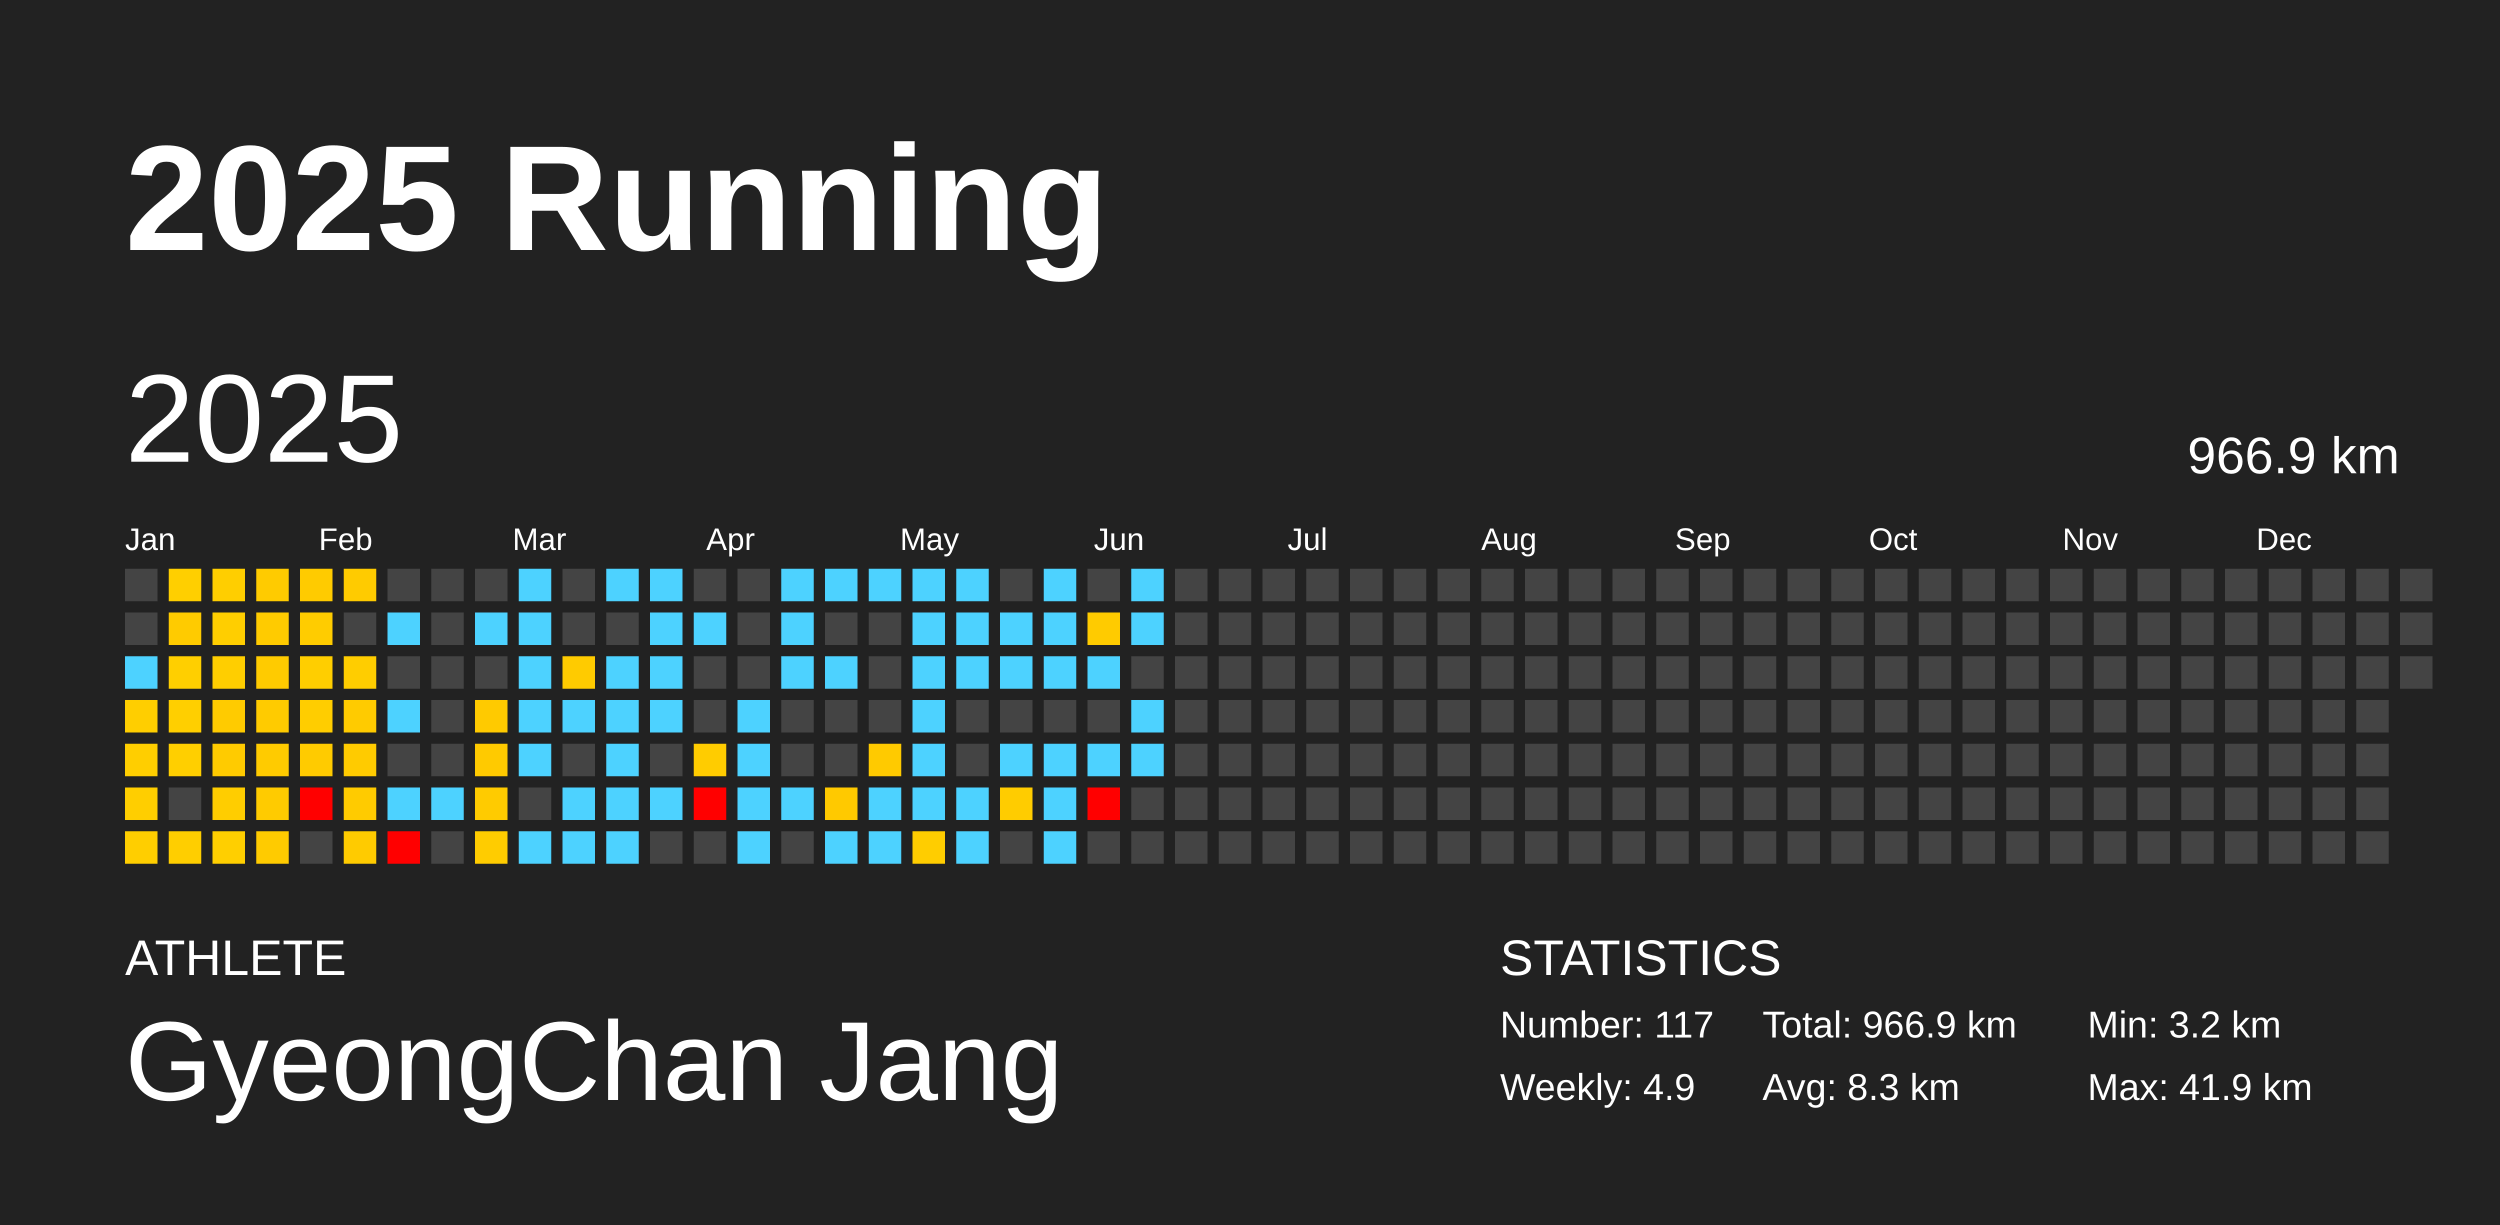
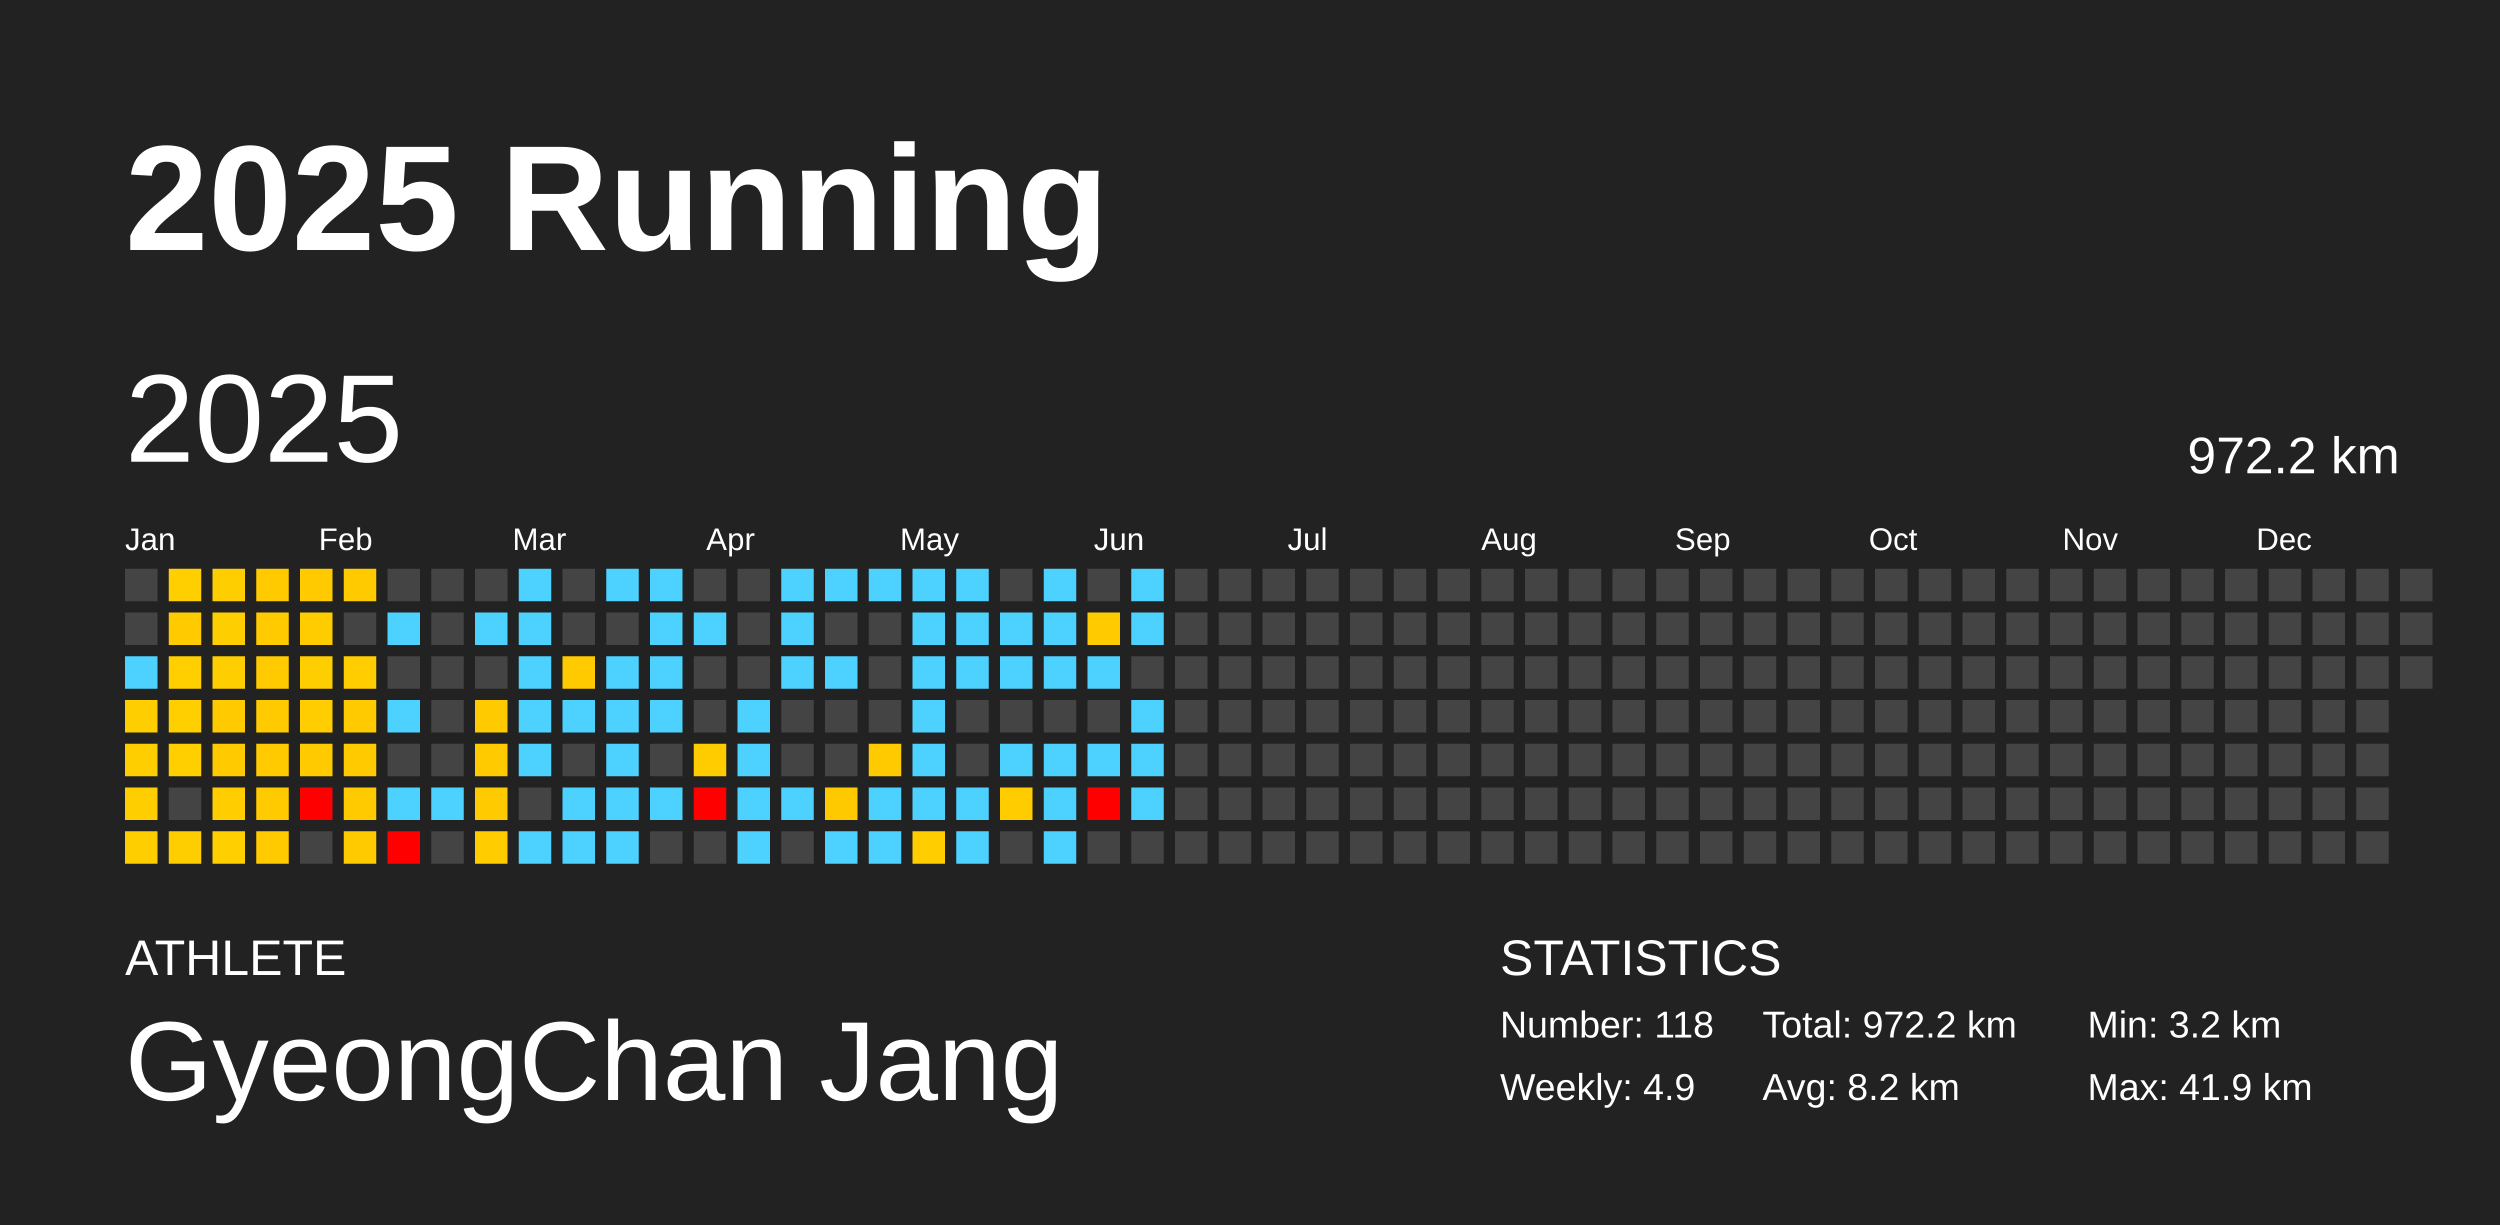
<svg xmlns="http://www.w3.org/2000/svg" baseProfile="full" height="98mm" version="1.1" viewBox="0,0,200,98" width="200mm">
  <defs />
  <rect fill="#222222" height="98" width="200" x="0" y="0" />
  <text fill="#FFFFFF" style="font-size:12px; font-family:Arial; font-weight:bold;" x="10" y="20">2025 Running</text>
  <text fill="#FFFFFF" style="font-size:4px; font-family:Arial" x="10" y="78">ATHLETE</text>
  <text fill="#FFFFFF" style="font-size:9px; font-family:Arial" x="10" y="88">GyeongChan Jang</text>
  <text fill="#FFFFFF" style="font-size:4px; font-family:Arial" x="120" y="78">STATISTICS</text>
-   <text fill="#FFFFFF" style="font-size:3px; font-family:Arial" x="120" y="83">Number: 117</text>
+   <text fill="#FFFFFF" style="font-size:3px; font-family:Arial" x="120" y="83">Number: 118</text>
  <text fill="#FFFFFF" style="font-size:3px; font-family:Arial" x="120" y="88">Weekly: 4.9</text>
-   <text fill="#FFFFFF" style="font-size:3px; font-family:Arial" x="141" y="83">Total: 966.9 km</text>
-   <text fill="#FFFFFF" style="font-size:3px; font-family:Arial" x="141" y="88">Avg: 8.3 km</text>
+   <text fill="#FFFFFF" style="font-size:3px; font-family:Arial" x="141" y="83">Total: 972.2 km</text>
+   <text fill="#FFFFFF" style="font-size:3px; font-family:Arial" x="141" y="88">Avg: 8.2 km</text>
  <text fill="#FFFFFF" style="font-size:3px; font-family:Arial" x="167" y="83">Min: 3.2 km</text>
  <text fill="#FFFFFF" style="font-size:3px; font-family:Arial" x="167" y="88">Max: 41.9 km</text>
  <text dominant-baseline="hanging" fill="#FFFFFF" style="font-size:10.0px; font-family:Arial;" x="10" y="30">2025</text>
-   <text dominant-baseline="hanging" fill="#FFFFFF" style="font-size:4.125px; font-family:Arial;" x="175" y="35">966.9 km</text>
+   <text dominant-baseline="hanging" fill="#FFFFFF" style="font-size:4.125px; font-family:Arial;" x="175" y="35">972.2 km</text>
  <text fill="#FFFFFF" style="font-size:2.5px; font-family:Arial" x="10.0" y="44">Jan</text>
  <text fill="#FFFFFF" style="font-size:2.5px; font-family:Arial" x="25.5" y="44">Feb</text>
  <text fill="#FFFFFF" style="font-size:2.5px; font-family:Arial" x="41.0" y="44">Mar</text>
  <text fill="#FFFFFF" style="font-size:2.5px; font-family:Arial" x="56.5" y="44">Apr</text>
  <text fill="#FFFFFF" style="font-size:2.5px; font-family:Arial" x="72.0" y="44">May</text>
  <text fill="#FFFFFF" style="font-size:2.5px; font-family:Arial" x="87.5" y="44">Jun</text>
  <text fill="#FFFFFF" style="font-size:2.5px; font-family:Arial" x="103.0" y="44">Jul</text>
  <text fill="#FFFFFF" style="font-size:2.5px; font-family:Arial" x="118.5" y="44">Aug</text>
  <text fill="#FFFFFF" style="font-size:2.5px; font-family:Arial" x="134.0" y="44">Sep</text>
  <text fill="#FFFFFF" style="font-size:2.5px; font-family:Arial" x="149.5" y="44">Oct</text>
  <text fill="#FFFFFF" style="font-size:2.5px; font-family:Arial" x="165.0" y="44">Nov</text>
  <text fill="#FFFFFF" style="font-size:2.5px; font-family:Arial" x="180.5" y="44">Dec</text>
  <rect fill="#444444" height="2.6" width="2.6" x="10.0" y="45.5" />
  <rect fill="#444444" height="2.6" width="2.6" x="10.0" y="49.0" />
  <rect fill="#4dd2ff" height="2.6" width="2.6" x="10.0" y="52.5" />
  <rect fill="#ffce00" height="2.6" width="2.6" x="10.0" y="56.0" />
  <rect fill="#ffce00" height="2.6" width="2.6" x="10.0" y="59.5" />
  <rect fill="#ffce00" height="2.6" width="2.6" x="10.0" y="63.0" />
  <rect fill="#ffce00" height="2.6" width="2.6" x="10.0" y="66.5" />
  <rect fill="#ffcf00" height="2.6" width="2.6" x="13.5" y="45.5" />
  <rect fill="#ffcb00" height="2.6" width="2.6" x="13.5" y="49.0" />
  <rect fill="#ffcf00" height="2.6" width="2.6" x="13.5" y="52.5" />
  <rect fill="#ffcf00" height="2.6" width="2.6" x="13.5" y="56.0" />
  <rect fill="#ffcf00" height="2.6" width="2.6" x="13.5" y="59.5" />
  <rect fill="#444444" height="2.6" width="2.6" x="13.5" y="63.0" />
  <rect fill="#ffce00" height="2.6" width="2.6" x="13.5" y="66.5" />
  <rect fill="#ffce00" height="2.6" width="2.6" x="17.0" y="45.5" />
  <rect fill="#ffce00" height="2.6" width="2.6" x="17.0" y="49.0" />
  <rect fill="#ffce00" height="2.6" width="2.6" x="17.0" y="52.5" />
  <rect fill="#ffcb00" height="2.6" width="2.6" x="17.0" y="56.0" />
  <rect fill="#ffcb00" height="2.6" width="2.6" x="17.0" y="59.5" />
  <rect fill="#ffcd00" height="2.6" width="2.6" x="17.0" y="63.0" />
  <rect fill="#ffcf00" height="2.6" width="2.6" x="17.0" y="66.5" />
  <rect fill="#ffcb00" height="2.6" width="2.6" x="20.5" y="45.5" />
  <rect fill="#ffcb00" height="2.6" width="2.6" x="20.5" y="49.0" />
  <rect fill="#ffcb00" height="2.6" width="2.6" x="20.5" y="52.5" />
  <rect fill="#ffcb00" height="2.6" width="2.6" x="20.5" y="56.0" />
  <rect fill="#ffcb00" height="2.6" width="2.6" x="20.5" y="59.5" />
  <rect fill="#ffcb00" height="2.6" width="2.6" x="20.5" y="63.0" />
  <rect fill="#ffcb00" height="2.6" width="2.6" x="20.5" y="66.5" />
  <rect fill="#ffcb00" height="2.6" width="2.6" x="24.0" y="45.5" />
  <rect fill="#ffcc00" height="2.6" width="2.6" x="24.0" y="49.0" />
  <rect fill="#ffce00" height="2.6" width="2.6" x="24.0" y="52.5" />
  <rect fill="#ffcd00" height="2.6" width="2.6" x="24.0" y="56.0" />
  <rect fill="#ffcb00" height="2.6" width="2.6" x="24.0" y="59.5" />
  <rect fill="red" height="2.6" width="2.6" x="24.0" y="63.0" />
  <rect fill="#444444" height="2.6" width="2.6" x="24.0" y="66.5" />
  <rect fill="#ffcb00" height="2.6" width="2.6" x="27.5" y="45.5" />
  <rect fill="#444444" height="2.6" width="2.6" x="27.5" y="49.0" />
  <rect fill="#ffcd00" height="2.6" width="2.6" x="27.5" y="52.5" />
  <rect fill="#ffcb00" height="2.6" width="2.6" x="27.5" y="56.0" />
  <rect fill="#ffcb00" height="2.6" width="2.6" x="27.5" y="59.5" />
  <rect fill="#ffcb00" height="2.6" width="2.6" x="27.5" y="63.0" />
  <rect fill="#ffcb00" height="2.6" width="2.6" x="27.5" y="66.5" />
  <rect fill="#444444" height="2.6" width="2.6" x="31.0" y="45.5" />
  <rect fill="#4dd2ff" height="2.6" width="2.6" x="31.0" y="49.0" />
  <rect fill="#444444" height="2.6" width="2.6" x="31.0" y="52.5" />
  <rect fill="#4dd2ff" height="2.6" width="2.6" x="31.0" y="56.0" />
  <rect fill="#444444" height="2.6" width="2.6" x="31.0" y="59.5" />
  <rect fill="#4dd2ff" height="2.6" width="2.6" x="31.0" y="63.0" />
  <rect fill="red" height="2.6" width="2.6" x="31.0" y="66.5" />
  <rect fill="#444444" height="2.6" width="2.6" x="34.5" y="45.5" />
  <rect fill="#444444" height="2.6" width="2.6" x="34.5" y="49.0" />
  <rect fill="#444444" height="2.6" width="2.6" x="34.5" y="52.5" />
  <rect fill="#444444" height="2.6" width="2.6" x="34.5" y="56.0" />
  <rect fill="#444444" height="2.6" width="2.6" x="34.5" y="59.5" />
  <rect fill="#4dd2ff" height="2.6" width="2.6" x="34.5" y="63.0" />
  <rect fill="#444444" height="2.6" width="2.6" x="34.5" y="66.5" />
  <rect fill="#444444" height="2.6" width="2.6" x="38.0" y="45.5" />
  <rect fill="#4dd2ff" height="2.6" width="2.6" x="38.0" y="49.0" />
  <rect fill="#444444" height="2.6" width="2.6" x="38.0" y="52.5" />
  <rect fill="#ffca00" height="2.6" width="2.6" x="38.0" y="56.0" />
  <rect fill="#ffca00" height="2.6" width="2.6" x="38.0" y="59.5" />
  <rect fill="#ffcb00" height="2.6" width="2.6" x="38.0" y="63.0" />
  <rect fill="#ffcc00" height="2.6" width="2.6" x="38.0" y="66.5" />
  <rect fill="#4dd2ff" height="2.6" width="2.6" x="41.5" y="45.5" />
  <rect fill="#4dd2ff" height="2.6" width="2.6" x="41.5" y="49.0" />
  <rect fill="#4dd2ff" height="2.6" width="2.6" x="41.5" y="52.5" />
  <rect fill="#4dd2ff" height="2.6" width="2.6" x="41.5" y="56.0" />
  <rect fill="#4dd2ff" height="2.6" width="2.6" x="41.5" y="59.5" />
  <rect fill="#444444" height="2.6" width="2.6" x="41.5" y="63.0" />
  <rect fill="#4dd2ff" height="2.6" width="2.6" x="41.5" y="66.5" />
  <rect fill="#444444" height="2.6" width="2.6" x="45.0" y="45.5" />
  <rect fill="#444444" height="2.6" width="2.6" x="45.0" y="49.0" />
  <rect fill="#ffcb00" height="2.6" width="2.6" x="45.0" y="52.5" />
  <rect fill="#4dd2ff" height="2.6" width="2.6" x="45.0" y="56.0" />
  <rect fill="#444444" height="2.6" width="2.6" x="45.0" y="59.5" />
  <rect fill="#4dd2ff" height="2.6" width="2.6" x="45.0" y="63.0" />
  <rect fill="#4dd2ff" height="2.6" width="2.6" x="45.0" y="66.5" />
  <rect fill="#4dd2ff" height="2.6" width="2.6" x="48.5" y="45.5" />
  <rect fill="#444444" height="2.6" width="2.6" x="48.5" y="49.0" />
  <rect fill="#4dd2ff" height="2.6" width="2.6" x="48.5" y="52.5" />
  <rect fill="#4dd2ff" height="2.6" width="2.6" x="48.5" y="56.0" />
  <rect fill="#4dd2ff" height="2.6" width="2.6" x="48.5" y="59.5" />
  <rect fill="#4dd2ff" height="2.6" width="2.6" x="48.5" y="63.0" />
  <rect fill="#4dd2ff" height="2.6" width="2.6" x="48.5" y="66.5" />
  <rect fill="#4dd2ff" height="2.6" width="2.6" x="52.0" y="45.5" />
  <rect fill="#4dd2ff" height="2.6" width="2.6" x="52.0" y="49.0" />
  <rect fill="#4dd2ff" height="2.6" width="2.6" x="52.0" y="52.5" />
  <rect fill="#4dd2ff" height="2.6" width="2.6" x="52.0" y="56.0" />
  <rect fill="#444444" height="2.6" width="2.6" x="52.0" y="59.5" />
  <rect fill="#4dd2ff" height="2.6" width="2.6" x="52.0" y="63.0" />
  <rect fill="#444444" height="2.6" width="2.6" x="52.0" y="66.5" />
  <rect fill="#444444" height="2.6" width="2.6" x="55.5" y="45.5" />
  <rect fill="#4dd2ff" height="2.6" width="2.6" x="55.5" y="49.0" />
  <rect fill="#444444" height="2.6" width="2.6" x="55.5" y="52.5" />
  <rect fill="#444444" height="2.6" width="2.6" x="55.5" y="56.0" />
  <rect fill="#ffcc00" height="2.6" width="2.6" x="55.5" y="59.5" />
  <rect fill="red" height="2.6" width="2.6" x="55.5" y="63.0" />
  <rect fill="#444444" height="2.6" width="2.6" x="55.5" y="66.5" />
  <rect fill="#444444" height="2.6" width="2.6" x="59.0" y="45.5" />
  <rect fill="#444444" height="2.6" width="2.6" x="59.0" y="49.0" />
  <rect fill="#444444" height="2.6" width="2.6" x="59.0" y="52.5" />
  <rect fill="#4dd2ff" height="2.6" width="2.6" x="59.0" y="56.0" />
  <rect fill="#4dd2ff" height="2.6" width="2.6" x="59.0" y="59.5" />
  <rect fill="#4dd2ff" height="2.6" width="2.6" x="59.0" y="63.0" />
  <rect fill="#4dd2ff" height="2.6" width="2.6" x="59.0" y="66.5" />
  <rect fill="#4dd2ff" height="2.6" width="2.6" x="62.5" y="45.5" />
  <rect fill="#4dd2ff" height="2.6" width="2.6" x="62.5" y="49.0" />
  <rect fill="#4dd2ff" height="2.6" width="2.6" x="62.5" y="52.5" />
  <rect fill="#444444" height="2.6" width="2.6" x="62.5" y="56.0" />
  <rect fill="#444444" height="2.6" width="2.6" x="62.5" y="59.5" />
  <rect fill="#4dd2ff" height="2.6" width="2.6" x="62.5" y="63.0" />
  <rect fill="#444444" height="2.6" width="2.6" x="62.5" y="66.5" />
  <rect fill="#4dd2ff" height="2.6" width="2.6" x="66.0" y="45.5" />
  <rect fill="#444444" height="2.6" width="2.6" x="66.0" y="49.0" />
  <rect fill="#4dd2ff" height="2.6" width="2.6" x="66.0" y="52.5" />
  <rect fill="#444444" height="2.6" width="2.6" x="66.0" y="56.0" />
  <rect fill="#444444" height="2.6" width="2.6" x="66.0" y="59.5" />
  <rect fill="#ffc900" height="2.6" width="2.6" x="66.0" y="63.0" />
  <rect fill="#4dd2ff" height="2.6" width="2.6" x="66.0" y="66.5" />
  <rect fill="#4dd2ff" height="2.6" width="2.6" x="69.5" y="45.5" />
  <rect fill="#444444" height="2.6" width="2.6" x="69.5" y="49.0" />
  <rect fill="#444444" height="2.6" width="2.6" x="69.5" y="52.5" />
  <rect fill="#444444" height="2.6" width="2.6" x="69.5" y="56.0" />
  <rect fill="#ffca00" height="2.6" width="2.6" x="69.5" y="59.5" />
  <rect fill="#4dd2ff" height="2.6" width="2.6" x="69.5" y="63.0" />
  <rect fill="#4dd2ff" height="2.6" width="2.6" x="69.5" y="66.5" />
  <rect fill="#4dd2ff" height="2.6" width="2.6" x="73.0" y="45.5" />
  <rect fill="#4dd2ff" height="2.6" width="2.6" x="73.0" y="49.0" />
  <rect fill="#4dd2ff" height="2.6" width="2.6" x="73.0" y="52.5" />
  <rect fill="#4dd2ff" height="2.6" width="2.6" x="73.0" y="56.0" />
  <rect fill="#4dd2ff" height="2.6" width="2.6" x="73.0" y="59.5" />
  <rect fill="#4dd2ff" height="2.6" width="2.6" x="73.0" y="63.0" />
  <rect fill="#ffcd00" height="2.6" width="2.6" x="73.0" y="66.5" />
  <rect fill="#4dd2ff" height="2.6" width="2.6" x="76.5" y="45.5" />
  <rect fill="#4dd2ff" height="2.6" width="2.6" x="76.5" y="49.0" />
  <rect fill="#4dd2ff" height="2.6" width="2.6" x="76.5" y="52.5" />
  <rect fill="#444444" height="2.6" width="2.6" x="76.5" y="56.0" />
  <rect fill="#444444" height="2.6" width="2.6" x="76.5" y="59.5" />
  <rect fill="#4dd2ff" height="2.6" width="2.6" x="76.5" y="63.0" />
  <rect fill="#4dd2ff" height="2.6" width="2.6" x="76.5" y="66.5" />
  <rect fill="#444444" height="2.6" width="2.6" x="80.0" y="45.5" />
  <rect fill="#4dd2ff" height="2.6" width="2.6" x="80.0" y="49.0" />
  <rect fill="#4dd2ff" height="2.6" width="2.6" x="80.0" y="52.5" />
  <rect fill="#444444" height="2.6" width="2.6" x="80.0" y="56.0" />
  <rect fill="#4dd2ff" height="2.6" width="2.6" x="80.0" y="59.5" />
  <rect fill="#ffcc00" height="2.6" width="2.6" x="80.0" y="63.0" />
  <rect fill="#444444" height="2.6" width="2.6" x="80.0" y="66.5" />
  <rect fill="#4dd2ff" height="2.6" width="2.6" x="83.5" y="45.5" />
  <rect fill="#4dd2ff" height="2.6" width="2.6" x="83.5" y="49.0" />
  <rect fill="#4dd2ff" height="2.6" width="2.6" x="83.5" y="52.5" />
  <rect fill="#444444" height="2.6" width="2.6" x="83.5" y="56.0" />
  <rect fill="#4dd2ff" height="2.6" width="2.6" x="83.5" y="59.5" />
  <rect fill="#4dd2ff" height="2.6" width="2.6" x="83.5" y="63.0" />
  <rect fill="#4dd2ff" height="2.6" width="2.6" x="83.5" y="66.5" />
  <rect fill="#444444" height="2.6" width="2.6" x="87.0" y="45.5" />
  <rect fill="#ffcb00" height="2.6" width="2.6" x="87.0" y="49.0" />
  <rect fill="#4dd2ff" height="2.6" width="2.6" x="87.0" y="52.5" />
  <rect fill="#444444" height="2.6" width="2.6" x="87.0" y="56.0" />
  <rect fill="#4dd2ff" height="2.6" width="2.6" x="87.0" y="59.5" />
  <rect fill="red" height="2.6" width="2.6" x="87.0" y="63.0" />
  <rect fill="#444444" height="2.6" width="2.6" x="87.0" y="66.5" />
  <rect fill="#4dd2ff" height="2.6" width="2.6" x="90.5" y="45.5" />
  <rect fill="#4dd2ff" height="2.6" width="2.6" x="90.5" y="49.0" />
  <rect fill="#444444" height="2.6" width="2.6" x="90.5" y="52.5" />
  <rect fill="#4dd2ff" height="2.6" width="2.6" x="90.5" y="56.0" />
  <rect fill="#4dd2ff" height="2.6" width="2.6" x="90.5" y="59.5" />
-   <rect fill="#444444" height="2.6" width="2.6" x="90.5" y="63.0" />
+   <rect fill="#4dd2ff" height="2.6" width="2.6" x="90.5" y="63.0" />
  <rect fill="#444444" height="2.6" width="2.6" x="90.5" y="66.5" />
  <rect fill="#444444" height="2.6" width="2.6" x="94.0" y="45.5" />
  <rect fill="#444444" height="2.6" width="2.6" x="94.0" y="49.0" />
  <rect fill="#444444" height="2.6" width="2.6" x="94.0" y="52.5" />
  <rect fill="#444444" height="2.6" width="2.6" x="94.0" y="56.0" />
  <rect fill="#444444" height="2.6" width="2.6" x="94.0" y="59.5" />
  <rect fill="#444444" height="2.6" width="2.6" x="94.0" y="63.0" />
  <rect fill="#444444" height="2.6" width="2.6" x="94.0" y="66.5" />
  <rect fill="#444444" height="2.6" width="2.6" x="97.5" y="45.5" />
  <rect fill="#444444" height="2.6" width="2.6" x="97.5" y="49.0" />
  <rect fill="#444444" height="2.6" width="2.6" x="97.5" y="52.5" />
  <rect fill="#444444" height="2.6" width="2.6" x="97.5" y="56.0" />
  <rect fill="#444444" height="2.6" width="2.6" x="97.5" y="59.5" />
  <rect fill="#444444" height="2.6" width="2.6" x="97.5" y="63.0" />
  <rect fill="#444444" height="2.6" width="2.6" x="97.5" y="66.5" />
  <rect fill="#444444" height="2.6" width="2.6" x="101.0" y="45.5" />
  <rect fill="#444444" height="2.6" width="2.6" x="101.0" y="49.0" />
  <rect fill="#444444" height="2.6" width="2.6" x="101.0" y="52.5" />
  <rect fill="#444444" height="2.6" width="2.6" x="101.0" y="56.0" />
  <rect fill="#444444" height="2.6" width="2.6" x="101.0" y="59.5" />
  <rect fill="#444444" height="2.6" width="2.6" x="101.0" y="63.0" />
  <rect fill="#444444" height="2.6" width="2.6" x="101.0" y="66.5" />
  <rect fill="#444444" height="2.6" width="2.6" x="104.5" y="45.5" />
  <rect fill="#444444" height="2.6" width="2.6" x="104.5" y="49.0" />
  <rect fill="#444444" height="2.6" width="2.6" x="104.5" y="52.5" />
  <rect fill="#444444" height="2.6" width="2.6" x="104.5" y="56.0" />
  <rect fill="#444444" height="2.6" width="2.6" x="104.5" y="59.5" />
  <rect fill="#444444" height="2.6" width="2.6" x="104.5" y="63.0" />
  <rect fill="#444444" height="2.6" width="2.6" x="104.5" y="66.5" />
  <rect fill="#444444" height="2.6" width="2.6" x="108.0" y="45.5" />
  <rect fill="#444444" height="2.6" width="2.6" x="108.0" y="49.0" />
  <rect fill="#444444" height="2.6" width="2.6" x="108.0" y="52.5" />
  <rect fill="#444444" height="2.6" width="2.6" x="108.0" y="56.0" />
  <rect fill="#444444" height="2.6" width="2.6" x="108.0" y="59.5" />
  <rect fill="#444444" height="2.6" width="2.6" x="108.0" y="63.0" />
  <rect fill="#444444" height="2.6" width="2.6" x="108.0" y="66.5" />
  <rect fill="#444444" height="2.6" width="2.6" x="111.5" y="45.5" />
  <rect fill="#444444" height="2.6" width="2.6" x="111.5" y="49.0" />
  <rect fill="#444444" height="2.6" width="2.6" x="111.5" y="52.5" />
  <rect fill="#444444" height="2.6" width="2.6" x="111.5" y="56.0" />
  <rect fill="#444444" height="2.6" width="2.6" x="111.5" y="59.5" />
  <rect fill="#444444" height="2.6" width="2.6" x="111.5" y="63.0" />
  <rect fill="#444444" height="2.6" width="2.6" x="111.5" y="66.5" />
  <rect fill="#444444" height="2.6" width="2.6" x="115.0" y="45.5" />
  <rect fill="#444444" height="2.6" width="2.6" x="115.0" y="49.0" />
  <rect fill="#444444" height="2.6" width="2.6" x="115.0" y="52.5" />
  <rect fill="#444444" height="2.6" width="2.6" x="115.0" y="56.0" />
  <rect fill="#444444" height="2.6" width="2.6" x="115.0" y="59.5" />
  <rect fill="#444444" height="2.6" width="2.6" x="115.0" y="63.0" />
  <rect fill="#444444" height="2.6" width="2.6" x="115.0" y="66.5" />
  <rect fill="#444444" height="2.6" width="2.6" x="118.5" y="45.5" />
  <rect fill="#444444" height="2.6" width="2.6" x="118.5" y="49.0" />
  <rect fill="#444444" height="2.6" width="2.6" x="118.5" y="52.5" />
  <rect fill="#444444" height="2.6" width="2.6" x="118.5" y="56.0" />
  <rect fill="#444444" height="2.6" width="2.6" x="118.5" y="59.5" />
  <rect fill="#444444" height="2.6" width="2.6" x="118.5" y="63.0" />
  <rect fill="#444444" height="2.6" width="2.6" x="118.5" y="66.5" />
  <rect fill="#444444" height="2.6" width="2.6" x="122.0" y="45.5" />
  <rect fill="#444444" height="2.6" width="2.6" x="122.0" y="49.0" />
  <rect fill="#444444" height="2.6" width="2.6" x="122.0" y="52.5" />
  <rect fill="#444444" height="2.6" width="2.6" x="122.0" y="56.0" />
  <rect fill="#444444" height="2.6" width="2.6" x="122.0" y="59.5" />
  <rect fill="#444444" height="2.6" width="2.6" x="122.0" y="63.0" />
  <rect fill="#444444" height="2.6" width="2.6" x="122.0" y="66.5" />
  <rect fill="#444444" height="2.6" width="2.6" x="125.5" y="45.5" />
  <rect fill="#444444" height="2.6" width="2.6" x="125.5" y="49.0" />
  <rect fill="#444444" height="2.6" width="2.6" x="125.5" y="52.5" />
  <rect fill="#444444" height="2.6" width="2.6" x="125.5" y="56.0" />
  <rect fill="#444444" height="2.6" width="2.6" x="125.5" y="59.5" />
  <rect fill="#444444" height="2.6" width="2.6" x="125.5" y="63.0" />
  <rect fill="#444444" height="2.6" width="2.6" x="125.5" y="66.5" />
  <rect fill="#444444" height="2.6" width="2.6" x="129.0" y="45.5" />
  <rect fill="#444444" height="2.6" width="2.6" x="129.0" y="49.0" />
  <rect fill="#444444" height="2.6" width="2.6" x="129.0" y="52.5" />
  <rect fill="#444444" height="2.6" width="2.6" x="129.0" y="56.0" />
  <rect fill="#444444" height="2.6" width="2.6" x="129.0" y="59.5" />
  <rect fill="#444444" height="2.6" width="2.6" x="129.0" y="63.0" />
  <rect fill="#444444" height="2.6" width="2.6" x="129.0" y="66.5" />
  <rect fill="#444444" height="2.6" width="2.6" x="132.5" y="45.5" />
  <rect fill="#444444" height="2.6" width="2.6" x="132.5" y="49.0" />
  <rect fill="#444444" height="2.6" width="2.6" x="132.5" y="52.5" />
  <rect fill="#444444" height="2.6" width="2.6" x="132.5" y="56.0" />
  <rect fill="#444444" height="2.6" width="2.6" x="132.5" y="59.5" />
  <rect fill="#444444" height="2.6" width="2.6" x="132.5" y="63.0" />
  <rect fill="#444444" height="2.6" width="2.6" x="132.5" y="66.5" />
  <rect fill="#444444" height="2.6" width="2.6" x="136.0" y="45.5" />
  <rect fill="#444444" height="2.6" width="2.6" x="136.0" y="49.0" />
  <rect fill="#444444" height="2.6" width="2.6" x="136.0" y="52.5" />
  <rect fill="#444444" height="2.6" width="2.6" x="136.0" y="56.0" />
  <rect fill="#444444" height="2.6" width="2.6" x="136.0" y="59.5" />
  <rect fill="#444444" height="2.6" width="2.6" x="136.0" y="63.0" />
  <rect fill="#444444" height="2.6" width="2.6" x="136.0" y="66.5" />
  <rect fill="#444444" height="2.6" width="2.6" x="139.5" y="45.5" />
  <rect fill="#444444" height="2.6" width="2.6" x="139.5" y="49.0" />
  <rect fill="#444444" height="2.6" width="2.6" x="139.5" y="52.5" />
  <rect fill="#444444" height="2.6" width="2.6" x="139.5" y="56.0" />
  <rect fill="#444444" height="2.6" width="2.6" x="139.5" y="59.5" />
  <rect fill="#444444" height="2.6" width="2.6" x="139.5" y="63.0" />
  <rect fill="#444444" height="2.6" width="2.6" x="139.5" y="66.5" />
  <rect fill="#444444" height="2.6" width="2.6" x="143.0" y="45.5" />
  <rect fill="#444444" height="2.6" width="2.6" x="143.0" y="49.0" />
  <rect fill="#444444" height="2.6" width="2.6" x="143.0" y="52.5" />
  <rect fill="#444444" height="2.6" width="2.6" x="143.0" y="56.0" />
  <rect fill="#444444" height="2.6" width="2.6" x="143.0" y="59.5" />
  <rect fill="#444444" height="2.6" width="2.6" x="143.0" y="63.0" />
  <rect fill="#444444" height="2.6" width="2.6" x="143.0" y="66.5" />
  <rect fill="#444444" height="2.6" width="2.6" x="146.5" y="45.5" />
  <rect fill="#444444" height="2.6" width="2.6" x="146.5" y="49.0" />
  <rect fill="#444444" height="2.6" width="2.6" x="146.5" y="52.5" />
  <rect fill="#444444" height="2.6" width="2.6" x="146.5" y="56.0" />
  <rect fill="#444444" height="2.6" width="2.6" x="146.5" y="59.5" />
  <rect fill="#444444" height="2.6" width="2.6" x="146.5" y="63.0" />
  <rect fill="#444444" height="2.6" width="2.6" x="146.5" y="66.5" />
  <rect fill="#444444" height="2.6" width="2.6" x="150.0" y="45.5" />
  <rect fill="#444444" height="2.6" width="2.6" x="150.0" y="49.0" />
  <rect fill="#444444" height="2.6" width="2.6" x="150.0" y="52.5" />
  <rect fill="#444444" height="2.6" width="2.6" x="150.0" y="56.0" />
  <rect fill="#444444" height="2.6" width="2.6" x="150.0" y="59.5" />
  <rect fill="#444444" height="2.6" width="2.6" x="150.0" y="63.0" />
  <rect fill="#444444" height="2.6" width="2.6" x="150.0" y="66.5" />
  <rect fill="#444444" height="2.6" width="2.6" x="153.5" y="45.5" />
  <rect fill="#444444" height="2.6" width="2.6" x="153.5" y="49.0" />
  <rect fill="#444444" height="2.6" width="2.6" x="153.5" y="52.5" />
  <rect fill="#444444" height="2.6" width="2.6" x="153.5" y="56.0" />
  <rect fill="#444444" height="2.6" width="2.6" x="153.5" y="59.5" />
  <rect fill="#444444" height="2.6" width="2.6" x="153.5" y="63.0" />
  <rect fill="#444444" height="2.6" width="2.6" x="153.5" y="66.5" />
  <rect fill="#444444" height="2.6" width="2.6" x="157.0" y="45.5" />
  <rect fill="#444444" height="2.6" width="2.6" x="157.0" y="49.0" />
  <rect fill="#444444" height="2.6" width="2.6" x="157.0" y="52.5" />
  <rect fill="#444444" height="2.6" width="2.6" x="157.0" y="56.0" />
  <rect fill="#444444" height="2.6" width="2.6" x="157.0" y="59.5" />
  <rect fill="#444444" height="2.6" width="2.6" x="157.0" y="63.0" />
  <rect fill="#444444" height="2.6" width="2.6" x="157.0" y="66.5" />
  <rect fill="#444444" height="2.6" width="2.6" x="160.5" y="45.5" />
  <rect fill="#444444" height="2.6" width="2.6" x="160.5" y="49.0" />
  <rect fill="#444444" height="2.6" width="2.6" x="160.5" y="52.5" />
  <rect fill="#444444" height="2.6" width="2.6" x="160.5" y="56.0" />
  <rect fill="#444444" height="2.6" width="2.6" x="160.5" y="59.5" />
  <rect fill="#444444" height="2.6" width="2.6" x="160.5" y="63.0" />
  <rect fill="#444444" height="2.6" width="2.6" x="160.5" y="66.5" />
  <rect fill="#444444" height="2.6" width="2.6" x="164.0" y="45.5" />
  <rect fill="#444444" height="2.6" width="2.6" x="164.0" y="49.0" />
  <rect fill="#444444" height="2.6" width="2.6" x="164.0" y="52.5" />
  <rect fill="#444444" height="2.6" width="2.6" x="164.0" y="56.0" />
  <rect fill="#444444" height="2.6" width="2.6" x="164.0" y="59.5" />
  <rect fill="#444444" height="2.6" width="2.6" x="164.0" y="63.0" />
  <rect fill="#444444" height="2.6" width="2.6" x="164.0" y="66.5" />
  <rect fill="#444444" height="2.6" width="2.6" x="167.5" y="45.5" />
  <rect fill="#444444" height="2.6" width="2.6" x="167.5" y="49.0" />
  <rect fill="#444444" height="2.6" width="2.6" x="167.5" y="52.5" />
  <rect fill="#444444" height="2.6" width="2.6" x="167.5" y="56.0" />
  <rect fill="#444444" height="2.6" width="2.6" x="167.5" y="59.5" />
  <rect fill="#444444" height="2.6" width="2.6" x="167.5" y="63.0" />
  <rect fill="#444444" height="2.6" width="2.6" x="167.5" y="66.5" />
  <rect fill="#444444" height="2.6" width="2.6" x="171.0" y="45.5" />
  <rect fill="#444444" height="2.6" width="2.6" x="171.0" y="49.0" />
  <rect fill="#444444" height="2.6" width="2.6" x="171.0" y="52.5" />
  <rect fill="#444444" height="2.6" width="2.6" x="171.0" y="56.0" />
  <rect fill="#444444" height="2.6" width="2.6" x="171.0" y="59.5" />
  <rect fill="#444444" height="2.6" width="2.6" x="171.0" y="63.0" />
  <rect fill="#444444" height="2.6" width="2.6" x="171.0" y="66.5" />
  <rect fill="#444444" height="2.6" width="2.6" x="174.5" y="45.5" />
  <rect fill="#444444" height="2.6" width="2.6" x="174.5" y="49.0" />
  <rect fill="#444444" height="2.6" width="2.6" x="174.5" y="52.5" />
  <rect fill="#444444" height="2.6" width="2.6" x="174.5" y="56.0" />
  <rect fill="#444444" height="2.6" width="2.6" x="174.5" y="59.5" />
  <rect fill="#444444" height="2.6" width="2.6" x="174.5" y="63.0" />
  <rect fill="#444444" height="2.6" width="2.6" x="174.5" y="66.5" />
  <rect fill="#444444" height="2.6" width="2.6" x="178.0" y="45.5" />
  <rect fill="#444444" height="2.6" width="2.6" x="178.0" y="49.0" />
  <rect fill="#444444" height="2.6" width="2.6" x="178.0" y="52.5" />
  <rect fill="#444444" height="2.6" width="2.6" x="178.0" y="56.0" />
  <rect fill="#444444" height="2.6" width="2.6" x="178.0" y="59.5" />
  <rect fill="#444444" height="2.6" width="2.6" x="178.0" y="63.0" />
  <rect fill="#444444" height="2.6" width="2.6" x="178.0" y="66.5" />
  <rect fill="#444444" height="2.6" width="2.6" x="181.5" y="45.5" />
  <rect fill="#444444" height="2.6" width="2.6" x="181.5" y="49.0" />
  <rect fill="#444444" height="2.6" width="2.6" x="181.5" y="52.5" />
  <rect fill="#444444" height="2.6" width="2.6" x="181.5" y="56.0" />
  <rect fill="#444444" height="2.6" width="2.6" x="181.5" y="59.5" />
  <rect fill="#444444" height="2.6" width="2.6" x="181.5" y="63.0" />
  <rect fill="#444444" height="2.6" width="2.6" x="181.5" y="66.5" />
  <rect fill="#444444" height="2.6" width="2.6" x="185.0" y="45.5" />
  <rect fill="#444444" height="2.6" width="2.6" x="185.0" y="49.0" />
  <rect fill="#444444" height="2.6" width="2.6" x="185.0" y="52.5" />
  <rect fill="#444444" height="2.6" width="2.6" x="185.0" y="56.0" />
  <rect fill="#444444" height="2.6" width="2.6" x="185.0" y="59.5" />
  <rect fill="#444444" height="2.6" width="2.6" x="185.0" y="63.0" />
  <rect fill="#444444" height="2.6" width="2.6" x="185.0" y="66.5" />
  <rect fill="#444444" height="2.6" width="2.6" x="188.5" y="45.5" />
  <rect fill="#444444" height="2.6" width="2.6" x="188.5" y="49.0" />
  <rect fill="#444444" height="2.6" width="2.6" x="188.5" y="52.5" />
  <rect fill="#444444" height="2.6" width="2.6" x="188.5" y="56.0" />
  <rect fill="#444444" height="2.6" width="2.6" x="188.5" y="59.5" />
  <rect fill="#444444" height="2.6" width="2.6" x="188.5" y="63.0" />
  <rect fill="#444444" height="2.6" width="2.6" x="188.5" y="66.5" />
  <rect fill="#444444" height="2.6" width="2.6" x="192.0" y="45.5" />
  <rect fill="#444444" height="2.6" width="2.6" x="192.0" y="49.0" />
  <rect fill="#444444" height="2.6" width="2.6" x="192.0" y="52.5" />
</svg>
